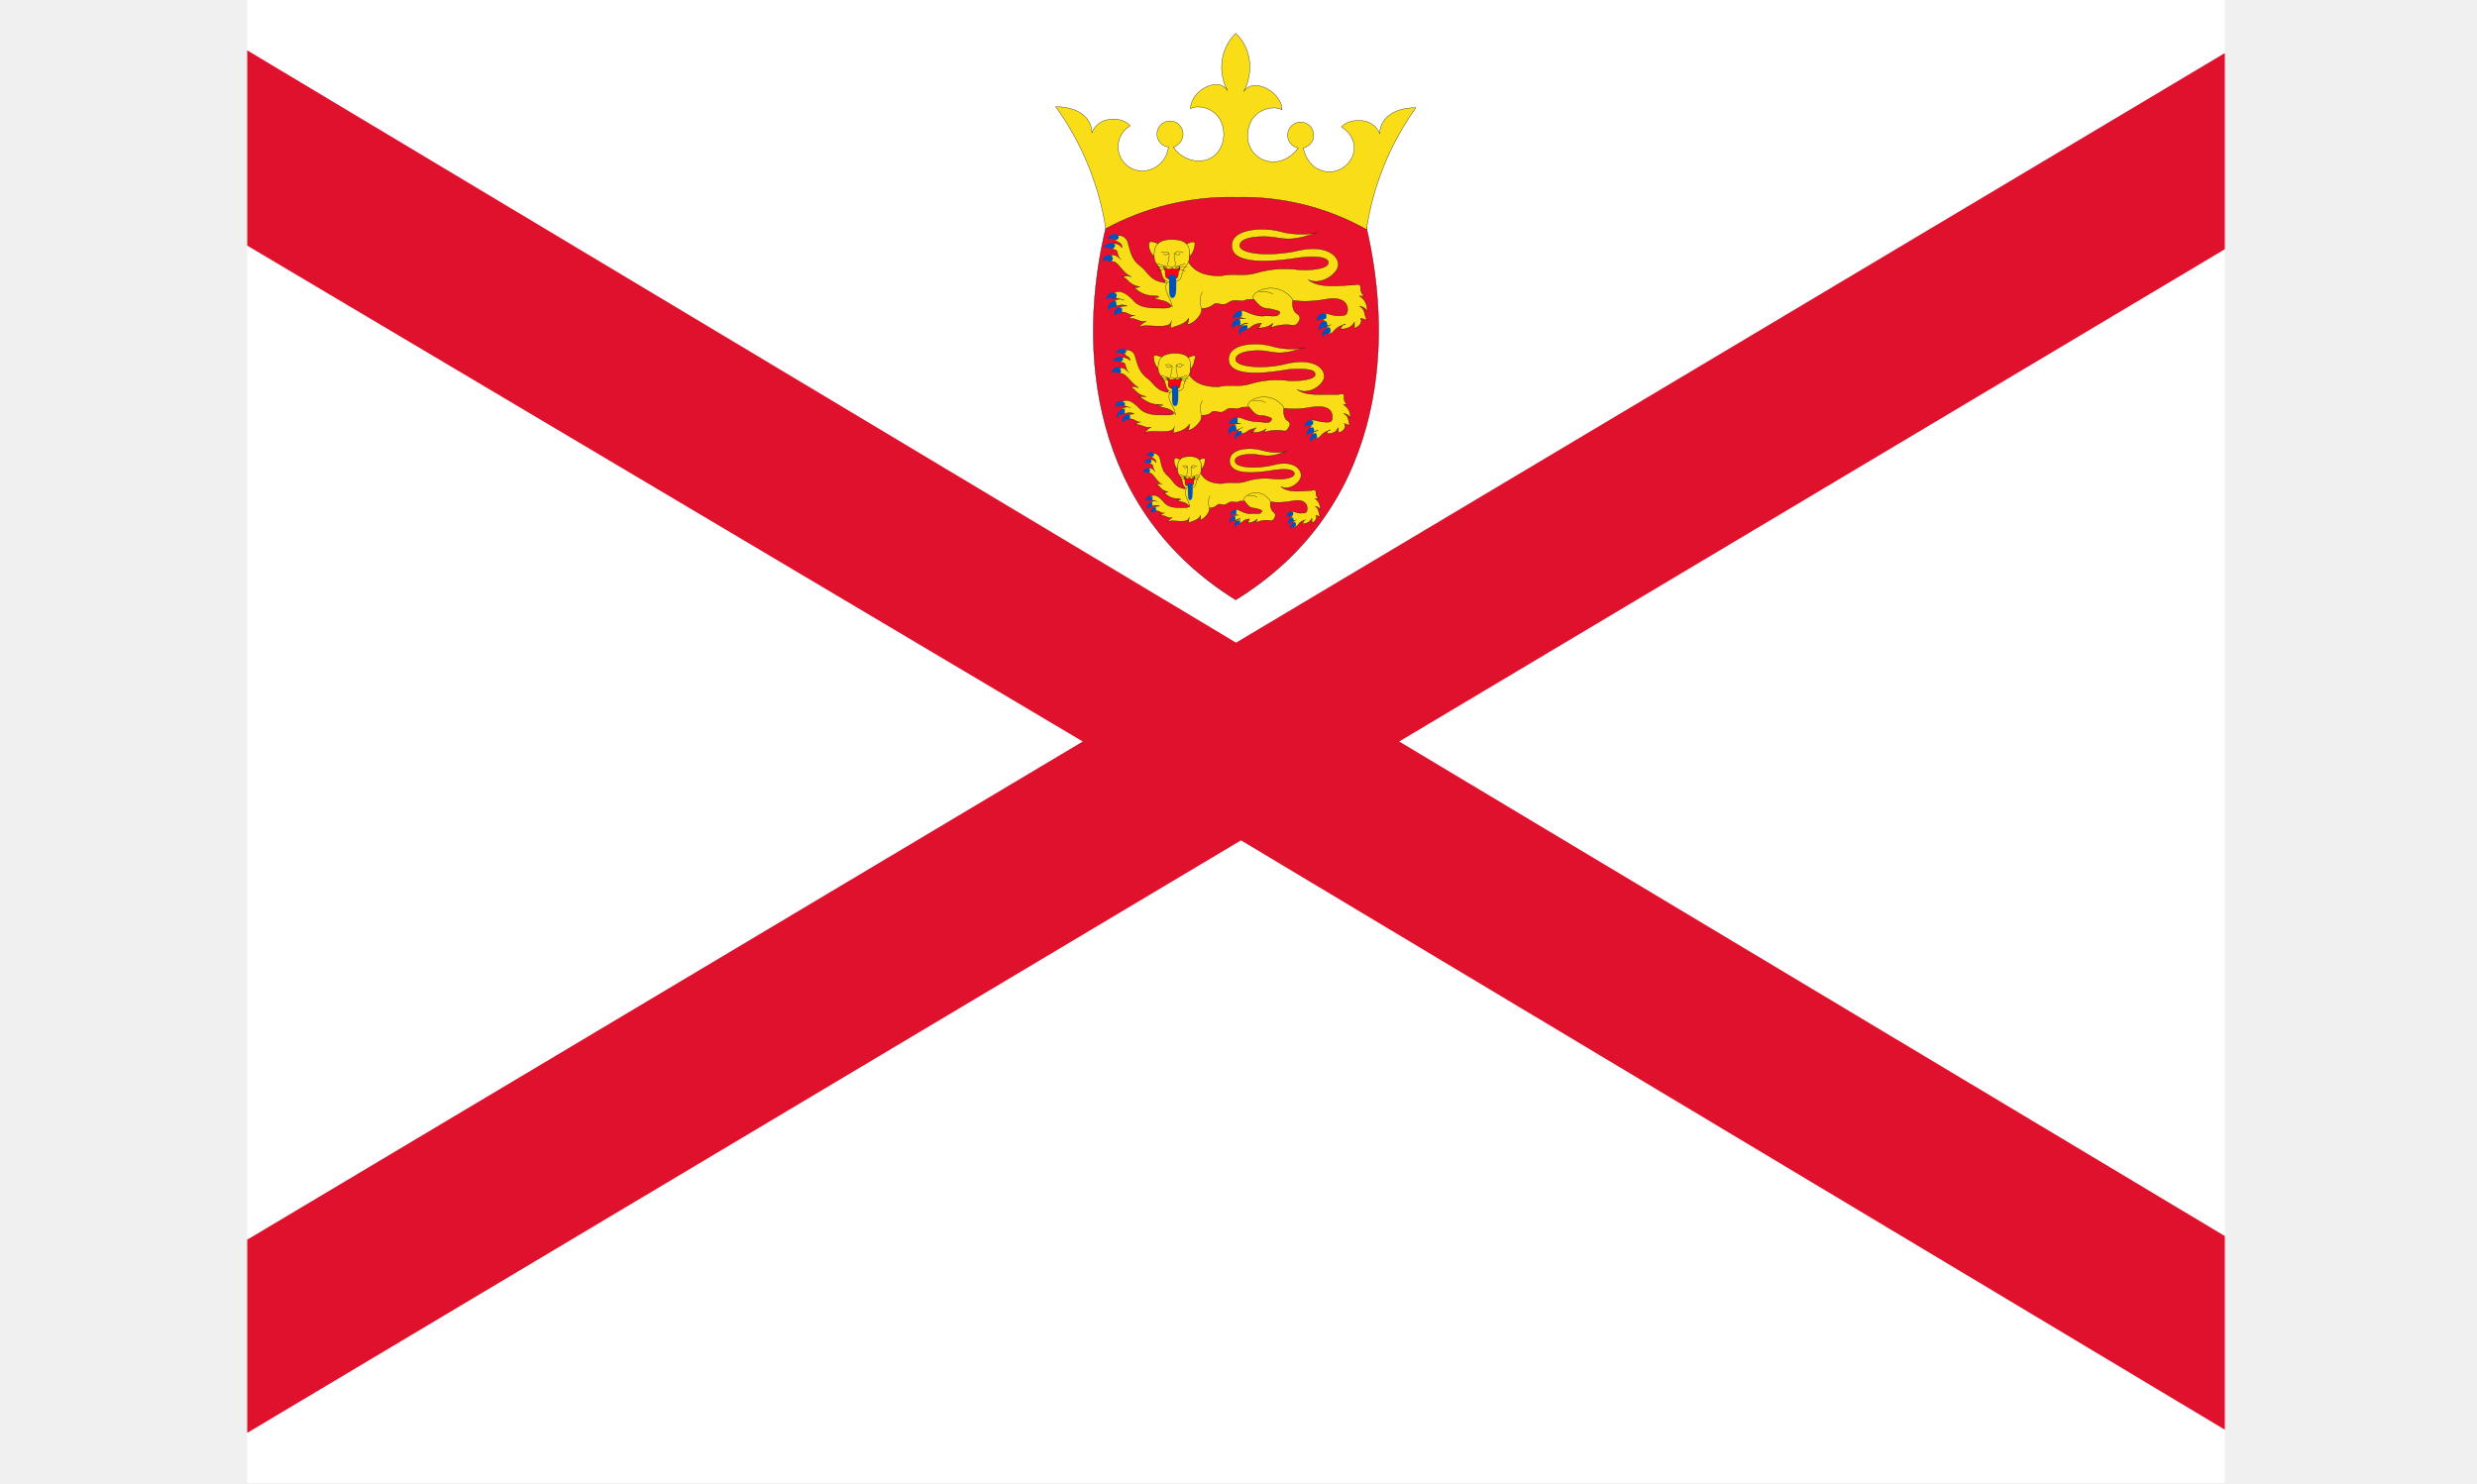
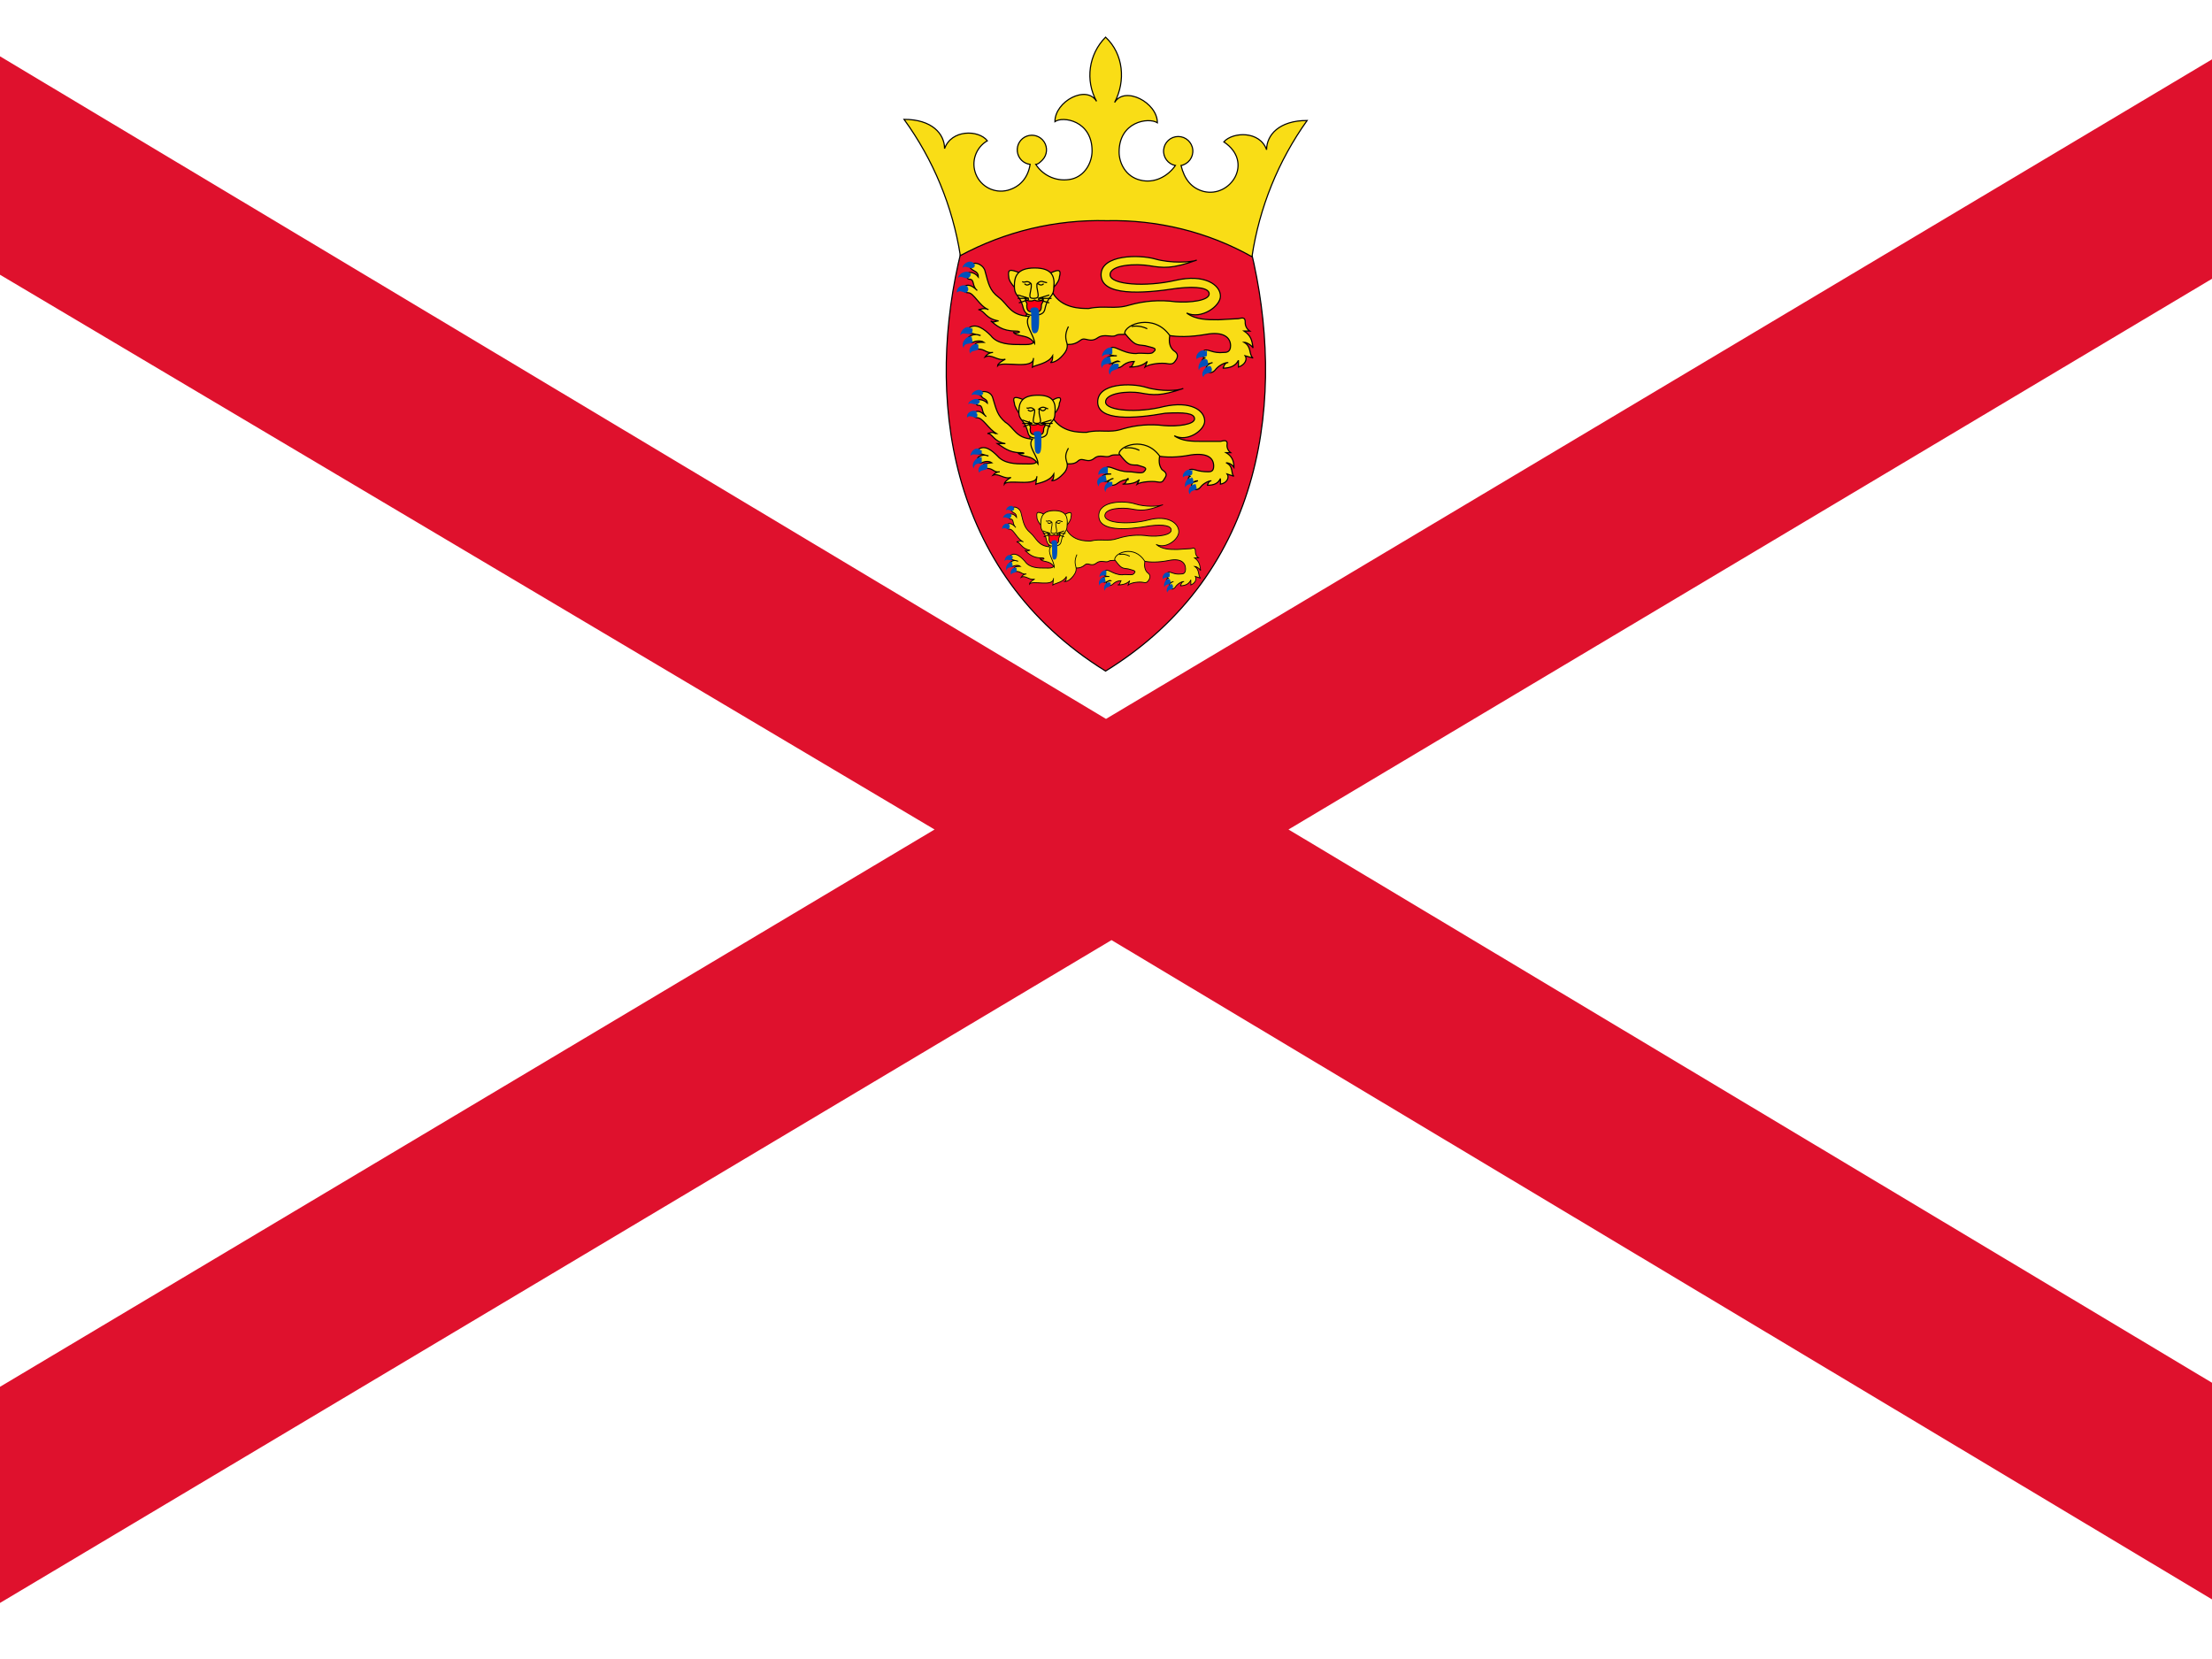
- <svg xmlns="http://www.w3.org/2000/svg" id="flag-icons-je" viewBox="0 0 801.6 480">
+ <svg xmlns="http://www.w3.org/2000/svg" id="flag-icons-je" viewBox="0 0 640 480">
  <defs>
-     <clipPath id="clip-path" transform="translate(80)">
-       <rect width="640" height="480" fill="none" />
+     <clipPath id="je-a">
+       <path fill-opacity=".7" d="M-5.3-6h40v30h-40z" />
    </clipPath>
  </defs>
-   <g clip-path="url(#clip-path)">
-     <path d="M0,0H640V480H0Z" transform="translate(80)" fill="#fff" />
-     <path d="M-80,0V32L270.4,240-78.4,448v32h51.2L321.6,272,668.8,480H720V448L372.8,240,721.6,32V0H668.8L320,208-27.2,0H-80Z" transform="translate(80)" fill="#df112d" fill-rule="evenodd" />
-     <path d="M361.9,72.32c10.1,41.7,4.57,93.17-42,121.84-46.26-28.67-52.12-80.14-41.7-121.84C289.26,62.55,338.77,56.36,361.9,72.32Z" transform="translate(80)" fill="#e8112d" stroke="#000" stroke-width="0.1" />
-     <path d="M320.21,63.85a82.16,82.16,0,0,1,42,10.43,91.22,91.22,0,0,1,16-39.42c-8.14,0-11.72,4.23-11.72,8.47-2-5.54-9.78-5.21-12.38-2.28,8.79,5.86,2,16.29-5.87,14.33-3.58-1-5.54-3.58-6.51-7.49a4.23,4.23,0,1,0-1.63,0c-2.28,3.26-6.19,5.21-10.1,4.23A8.2,8.2,0,0,1,323.79,44c0-8.8,8.47-10.1,11.08-8.47,0-5.86-9.45-10.75-12.38-5.86,3.25-6.19,2.6-14-2.61-18.9a15.63,15.63,0,0,0-2.61,18.57c-2.93-4.89-12,0-12,5.86,2.28-1.63,10.75-.32,10.75,8.47,0,3.26-2,7.17-5.86,8.15a9.79,9.79,0,0,1-10.43-4.24c.65,0,1.3-.65,2-1.3a4.23,4.23,0,1,0-6,.18,4.19,4.19,0,0,0,2.4,1.12,8.73,8.73,0,0,1-6.51,7.5,7.82,7.82,0,0,1-5.87-14.34c-2.6-3.26-10.42-3.26-12.38,2.28,0-4.23-3.58-8.47-11.72-8.47A91.23,91.23,0,0,1,277.85,74,84.74,84.74,0,0,1,320.21,63.85Z" transform="translate(80)" fill="#f9dd16" stroke="#000" stroke-width="0.1" />
-     <g id="b">
-       <path d="M355.39,104.9c-1.3,0-1.3,1.63-1.63,1.63,2.61,0,3.91-1,4.56-2.28v2c2-.65,2.61-2.28,2-3.25l2.28.65c-1.31-1-.33-3.26-2.61-4.56a3.94,3.94,0,0,1,2.61,1.62c-.33-2.28-.66-3.58-2.61-4.88h1.63a2.93,2.93,0,0,1-1.3-2.61c0-1.3-.66-1.3-2-1l-5.86.33c-3.26,0-6.52,0-9.12-2,4.23,2,9.77-2,9.77-4.89,0-3.26-4.56-6.52-13-4.56s-18.9,1.3-18.9-1.63,7.5-3.26,11.4-2.61,6.52,1,13.69-1.63c-1.63.66-7.5,1-12.06-.32s-15.63-1.3-15.63,4.56c0,6.19,11.72,5.54,22.15,3.91,5.86-.65,9.12,0,9.12,1.63,0,2-5.54,2.6-9.77,2.28a32.6,32.6,0,0,0-13.36,1c-4.23,1.3-7.17,0-11.73,1-2.28,0-7.82,0-10.42-4.56-1.63,1.3-6.52,3.59-7.49,6.19-1,2,0,4.24,1.3,6.52,1.95,2.6-1,2.28-3.26,2.28-2.61,0-6.51,0-8.47-2.61-1.95-2-4.23-3.58-6.19-2.28-1,1,0,2,.65,1.63l2.61.65a3.26,3.26,0,0,0-3.26.33c-1,.65,0,2,1,1.63a3.75,3.75,0,0,1,3.26,0c-1,0-2.28,0-2.61.65s0,1.3,1,1.3c1.95,0,2.28,1.3,4.23,1a2.93,2.93,0,0,0-2.28,1.3c2-1,3.59,1.3,5.87.65-.66.33-2.28,1.31-2.28,2,1.3-1.63,10.42,1.3,10.42-2.28l-.33,2.6c1-.65,4.57-1,5.87-3.25,0,.65,0,1.62-.65,2,1,0,2.6-.65,4.23-2.93a3.52,3.52,0,0,0,.65-2.28,5.68,5.68,0,0,0,3.91-1.31c1.31-1,2.61,1,4.89-.65,1.95-1.3,3.91,0,5.21-.65,1-.65,2.61,0,3.91-.65s3.26.33,5.21-1.3c3.26,1.3,7.5,3.25,16.94,1.63,5.22-1,7.17,1,7.17,3.25,0,2-1.3,2-2,2-3.26.32-4.24-1-5.54-.65a1.25,1.25,0,0,0,0,2.28c-1,.32-1,1.3-.33,1.63a3.89,3.89,0,0,0,2.61-.33c-1.3.33-2.28,1.3-1.63,2.28.33.65,1.3,1,2.28,0a5.54,5.54,0,0,1,3.91-2.28Zm-60.6-26.06c-2.6-1-3.25-1-2.93,1.3a5.28,5.28,0,0,0,1.63,2.93c0-1,.33-3.25,1.3-3.91Z" transform="translate(80)" fill="#f9dd16" stroke="#000" stroke-width="0.1" />
-       <path d="M303.59,79.16c2.61-1.3,3.58-1.3,2.93,1a5.22,5.22,0,0,1-1.63,2.93C304.89,82.1,304.89,79.82,303.59,79.16Z" transform="translate(80)" fill="#f9dd16" stroke="#000" stroke-width="0.1" />
-       <path d="M299.36,77.53c5.21,0,5.86,2.61,5.53,5.54,0,3.26-1.62,2-2.6,6.52-.33,1.3-1.63,1.63-3.26,1.63a2.57,2.57,0,0,1-2.93-2c-1-4.23-2.61-3.26-2.61-6.51,0-2.61.65-5.22,5.87-5.22Z" transform="translate(80)" fill="#f9dd16" stroke="#000" stroke-width="0.1" />
-       <path d="M286,89.59c-1.3-.65-2.28,0-2.93,0,1.95.32,1.95,2.6,5.86,3.26-1,0-1.3.65-2.28,0,1.63,1.3,3.26,2.93,7.17,2.93,2.28,0,.65,1-.65.32,1.3,1.63,4.23.33,6.19,3.26,0-2.28-3.26-5.54-1.63-7.82-5.54-.32-5.87-3.25-8.8-5.54-2.61-2-2.93-3.9-3.91-7.49a3,3,0,0,0-3.26-2.28c-1,0-1.62,1-.65,1.63.65.65,2,.65,2,2.28-1-1.3-2.61-1.63-3.26-1-.33.66,0,1.63.65,1.63,1.63,0,.65,2,2.28,3.26-1.63-1.63-2.93-2-3.91-1-.32.65,0,1.63,1.31,1.63,1.62,0,3.25,3.91,5.86,4.89Zm42.35,15c-.65,0-.33,1.63-1.63,1.63,2.61,0,4.24-.65,5.21-1.63l-.65,1.63c1.3-1,4.89-1.3,6.52-1s1.95-.33,2.6-1.31c.66-1.3,0-2-1-2.6-1-1-1.31-2.28-1-4.24-4.56-6.51-13-3.26-13-.65,2.93,3.58,3.26,3.26,5.86,3.58,2.28.65,3.91.65,2.28,2-.65.65-3.26,0-4.88.32-4.24,0-6.52-2.93-7.5-1.3-1,1.3,0,2,2,2-1.31,0-3.26,0-2.93,1.3.65,2.28,2.6-.33,3.58.32-.65,0-2,.33-2,1s1.63,1.63,3.26,0a5.29,5.29,0,0,1,3.26-1Z" transform="translate(80)" fill="#f9dd16" stroke="#000" stroke-width="0.1" />
-       <path d="M331.93,95.13a7.14,7.14,0,0,0-4.56-.65m-18.24,0a6,6,0,0,0-.33,5.21m-13-18.25c.65.66,1.31-.65,2.61.66-.33-.33-1,1-2,0m6.52-.33c-1,0-1.63-1-2.93.33.32-.33,1,1,1.95,0m-1.95,0v1c.32,2.28,1,3.26-1,3.26-1.63,0-1-1-.65-3.26v-1" transform="translate(80)" fill="none" stroke="#000" stroke-width="0.1" />
-       <path d="M299.36,90.24c1.3,0,1.95,0,1.95-1.95,0-.66,1-1,.33-2.29.65,1.31-2.28,1.31-2.28.66,0,.65-3.26.65-2.61-.66-.33,1.31.65,1.63.33,2.29,0,1.95.65,1.95,2.28,1.95Z" transform="translate(80)" fill="#ff0016" stroke="#000" stroke-width="0.1" />
-       <path d="M297.73,86.33l-3.26-1m3.26,1h-3.26m3.26.33-2.94,1m5.54-1.3,3.26-1m-3.26,1h3.91m-3.91.33,3.26,1" transform="translate(80)" stroke="#000" stroke-width="0.1" />
-       <path d="M281.76,76.23c-1-1.3-3.25,0-3.25,1.3.65-1,1.95.33,2.93,0A.74.74,0,0,0,281.76,76.23Zm-1,2.93c-1-1.3-3.59,0-3.59,1.31.65-1,2,.32,2.93,0C280.46,80.47,281.11,79.49,280.79,79.16Zm-.66,3.91a1.94,1.94,0,0,0-3.25,1.63c.65-1,1.95,0,2.6,0,.65-.32,1-1.3.33-1.63Zm1,12.06c-1.3-1.31-3.26.32-3.26,2,.66-1.3,2.28,0,3.26-.65,0,0,.65-1,0-1.63Zm0,2.28c-1.63-.33-3.26,2-2.28,3.25,0-1.62,2-1,2.61-1.62l-.33-1.63Zm2,2.28c-1.63-.65-3.26,1.3-2.28,2.6,0-1,1.95-.65,2.28-1.3v-1.3Zm38.11,3.58a2.23,2.23,0,0,0-2.28,3.26c0-1.63,2-1,2.61-1.63l-.33-1.63Zm2,2c-1.63-.33-2.93,2-2,3.25,0-1.63,2-1.3,2.28-2,.33-.33.33-1.3,0-1.3Zm-1.31-4.57c-1.3-.65-3.25,1.31-2.93,2.61.65-1.3,2.28-.32,2.93-1v-1.63Zm27,3.26c-1.3-.32-2.6,2-1.95,3.26,0-1.3,1.95-1,2.61-1.63C349.53,104.9,349.53,103.92,348.87,103.92Zm0-2.28c-1.3-1-3.25,1-2.6,2.28.65-1,2.28-.32,2.93-1v-1.63Zm1.31,4.24c-1.63,0-2.94,2.28-2,3.25,0-1.3,2-1,2.28-1.62a1.43,1.43,0,0,0-.32-1.63ZM299.36,88.94c1,0,1.3.32,1.3,2.28,0,3.26,0,5.21-1.3,5.21-1,0-1-1.63-1-4.24,0-1.3,0-2.28-.33-2C298.05,89.26,298.38,88.94,299.36,88.94Z" transform="translate(80)" fill="#0051ba" />
+   <g clip-path="url(#je-a)" transform="matrix(16 0 0 16 84.8 96)">
+     <path fill="#fff" d="M-5.3-6h40v30h-40z" />
+     <path fill="#df112d" fill-rule="evenodd" d="M-10.3-6v2L11.6 9l-21.8 13v2H-7l21.8-13 21.7 13h3.2v-2L18 9 39.8-4v-2h-3.3L14.7 7-7-6h-3.2z" />
+     <g stroke="#000" transform="translate(-9.7 -6) scale(.20361)">
+       <path fill="#e8112d" stroke-width=".1" d="M132.7 22.2c3.1 12.8 1.4 28.6-12.9 37.4-14.2-8.8-16-24.6-12.8-37.4 3.4-3 18.6-4.9 25.7 0z" />
+       <path fill="#f9dd16" stroke-width=".1" d="M119.9 19.6c4.5-.1 9 1 12.9 3.2a28 28 0 0 1 4.9-12.1c-2.5 0-3.6 1.3-3.6 2.6-.6-1.7-3-1.6-3.8-.7 2.7 1.8.6 5-1.8 4.4-1.1-.3-1.7-1.1-2-2.3a1.3 1.3 0 1 0-.5 0c-.7 1-1.9 1.6-3.1 1.3-1.3-.3-1.9-1.5-1.9-2.5 0-2.7 2.6-3.1 3.4-2.6 0-1.8-2.9-3.3-3.8-1.8 1-1.9.8-4.3-.8-5.8A4.8 4.8 0 0 0 119 9c-.9-1.5-3.7 0-3.7 1.8.7-.5 3.3-.1 3.3 2.6 0 1-.6 2.2-1.8 2.5a3 3 0 0 1-3.2-1.3c.2 0 .4-.2.6-.4a1.3 1.3 0 1 0-1.1.4c-.2 1.2-.9 2-2 2.3a2.4 2.4 0 0 1-1.8-4.4c-.8-1-3.2-1-3.8.7 0-1.3-1.1-2.6-3.6-2.6a28 28 0 0 1 5 12.1 26 26 0 0 1 13-3.1z" />
+       <g id="b">
+         <g fill="#f9dd16" stroke-width=".1">
+           <path d="M130.7 32.2c-.4 0-.4.5-.5.5.8 0 1.2-.3 1.4-.7v.6c.6-.2.8-.7.6-1l.7.2c-.4-.3-.1-1-.8-1.4.2 0 .6.2.8.5-.1-.7-.2-1.1-.8-1.5h.5a.9.9 0 0 1-.4-.8c0-.4-.2-.4-.6-.3l-1.8.1c-1 0-2 0-2.8-.6 1.3.6 3-.6 3-1.5 0-1-1.4-2-4-1.4-2.6.6-5.8.4-5.8-.5s2.3-1 3.5-.8c1.2.2 2 .3 4.2-.5-.5.2-2.3.3-3.7-.1s-4.8-.4-4.8 1.4c0 1.9 3.6 1.7 6.8 1.2 1.8-.2 2.8 0 2.8.5 0 .6-1.7.8-3 .7a10 10 0 0 0-4.1.3c-1.3.4-2.2 0-3.6.3-.7 0-2.4 0-3.2-1.4-.5.4-2 1.1-2.3 1.9-.3.6 0 1.3.4 2 .6.8-.3.7-1 .7-.8 0-2 0-2.6-.8-.6-.6-1.3-1.1-1.9-.7-.3.3 0 .6.2.5l.8.2a1 1 0 0 0-1 .1c-.3.2 0 .6.3.5.2-.1.7-.2 1 0-.3 0-.7 0-.8.2s0 .4.3.4c.6 0 .7.4 1.3.3a.9.9 0 0 0-.7.4c.6-.3 1.1.4 1.8.2-.2.1-.7.4-.7.6.4-.5 3.2.4 3.2-.7l-.1.8c.3-.2 1.4-.3 1.8-1 0 .2 0 .5-.2.6.3 0 .8-.2 1.3-.9.2-.3.2-.5.2-.7.5 0 .8-.1 1.2-.4.4-.3.8.3 1.5-.2.6-.4 1.2 0 1.6-.2.3-.2.8 0 1.2-.2s1 .1 1.6-.4c1 .4 2.3 1 5.2.5 1.6-.3 2.2.3 2.2 1 0 .6-.4.6-.6.6-1 .1-1.3-.3-1.7-.2-.2.1-.4.5 0 .7-.3.1-.3.4-.1.5s.5 0 .8-.1c-.4.1-.7.4-.5.7.1.2.4.3.7 0 .3-.4.8-.7 1.2-.7zm-18.6-8c-.8-.3-1-.3-.9.4 0 .3.3.7.5.9 0-.3.1-1 .4-1.2z" />
+           <path d="M114.8 24.3c.8-.4 1.1-.4.9.3 0 .3-.3.7-.5.9 0-.3 0-1-.4-1.2z" />
+           <path d="M113.5 23.8c1.6 0 1.8.8 1.7 1.7 0 1-.5.6-.8 2-.1.4-.5.5-1 .5-.3 0-.7 0-.9-.6-.3-1.3-.8-1-.8-2 0-.8.2-1.6 1.8-1.6z" />
+           <path d="M109.4 27.5c-.4-.2-.7 0-.9 0 .6.1.6.8 1.8 1-.3 0-.4.2-.7 0 .5.4 1 .9 2.2.9.7 0 .2.3-.2.1.4.5 1.3.1 1.9 1 0-.7-1-1.7-.5-2.4-1.7-.1-1.8-1-2.7-1.7-.8-.6-.9-1.2-1.2-2.3-.1-.5-.7-.8-1-.7-.3 0-.5.3-.2.5.2.2.6.2.6.7-.3-.4-.8-.5-1-.3-.1.2 0 .5.2.5.5 0 .2.6.7 1-.5-.5-.9-.6-1.2-.3-.1.2 0 .5.4.5.5 0 1 1.2 1.8 1.5zm13 4.6c-.2 0-.1.5-.5.5.8 0 1.3-.2 1.6-.5l-.2.5c.4-.3 1.5-.4 2-.3s.6-.1.8-.4c.2-.4 0-.6-.3-.8-.3-.3-.4-.7-.3-1.3-1.4-2-4-1-4-.2.9 1.1 1 1 1.8 1.1.7.2 1.2.2.7.6-.2.2-1 0-1.5.1-1.3 0-2-.9-2.3-.4-.3.4 0 .6.6.6-.4 0-1 0-.9.4.2.7.8-.1 1.1.1-.2 0-.6.1-.6.3 0 .2.5.5 1 0a1.6 1.6 0 0 1 1-.3z" />
+         </g>
+         <path fill="none" stroke-width=".1" d="M123.5 29.2c-.4-.2-.9-.3-1.4-.2m-5.6 0c-.4.8-.2 1.2-.1 1.6m-4-5.6c.2.2.4-.2.8.2-.1-.1-.3.3-.6 0m2-.1c-.3 0-.5-.3-.9.1.1-.1.3.3.6 0m-.6 0v.3c.1.7.3 1-.3 1-.5 0-.3-.3-.2-1v-.3" />
+         <path fill="#ff0016" stroke-width=".1" d="M113.5 27.7c.4 0 .6 0 .6-.6 0-.2.3-.3.1-.7.2.4-.7.4-.7.2 0 .2-1 .2-.8-.2-.1.4.2.5.1.7 0 .6.2.6.7.6z" />
+         <path stroke-width=".1" d="m113 26.5-1-.3m1 .3h-1m1 .1-.9.3m1.7-.4 1-.3m-1 .3h1.2m-1.2.1 1 .3" />
+         <path fill="#0051ba" stroke-width="0" d="M108.1 23.4c-.3-.4-1 0-1 .4.2-.3.6.1.9 0 .1 0 .3-.2.1-.4zm-.3.9c-.3-.4-1.1 0-1.1.4.2-.3.6.1.9 0 .1 0 .3-.3.2-.4zm-.2 1.2c-.4-.4-1.1 0-1 .5.2-.3.6 0 .8 0 .2-.1.3-.4.1-.5zm.3 3.7c-.4-.4-1 .1-1 .6.2-.4.7 0 1-.2 0 0 .2-.3 0-.5zm0 .7c-.5-.1-1 .6-.7 1 0-.5.6-.3.8-.5l-.1-.5zm.6.7c-.5-.2-1 .4-.7.8 0-.3.6-.2.7-.4v-.5zm11.7 1.1c-.5-.1-1 .5-.7 1 0-.5.6-.3.8-.5l-.1-.5zm.6.6c-.5-.1-.9.6-.6 1 0-.5.6-.4.7-.6.1-.1.1-.4 0-.4zm-.4-1.4c-.4-.2-1 .4-.9.8.2-.4.7-.1.9-.3V31zm8.3 1c-.4-.1-.8.6-.6 1 0-.4.6-.3.8-.5 0-.2 0-.5-.2-.5zm0-.7c-.4-.3-1 .3-.8.7.2-.3.7-.1.9-.3v-.5zm.4 1.3c-.5 0-.9.7-.6 1 0-.4.6-.3.7-.5.1-.2 0-.4-.1-.5zm-15.6-5.2c.3 0 .4.1.4.7 0 1 0 1.6-.4 1.6-.3 0-.3-.5-.3-1.3 0-.4 0-.7-.1-.6 0-.3.1-.4.4-.4z" />
+       </g>
+       <g fill="#f9dd16" stroke-width=".1">
+         <path d="M129.2 42.7c-.3 0-.3.4-.4.4.7 0 1-.2 1.2-.6v.5c.6-.1.8-.6.6-.9l.6.2c-.3-.2 0-.9-.7-1.2.2 0 .5.1.7.4 0-.6-.2-1-.7-1.3h.4a.8.8 0 0 1-.3-.8c0-.3-.2-.3-.6-.2h-1.6c-.9 0-1.8 0-2.5-.5 1.2.6 2.7-.5 2.7-1.3 0-1-1.3-1.8-3.6-1.3-2.3.6-5.2.4-5.2-.4s2-1 3.1-.8c1.1.2 1.8.3 3.8-.4-.4.2-2 .3-3.3-.1s-4.3-.4-4.3 1.3c0 1.7 3.2 1.5 6 1 1.7-.1 2.6 0 2.6.5s-1.5.7-2.7.6a9 9 0 0 0-3.7.3c-1.2.4-2 0-3.2.3-.7 0-2.2 0-3-1.3-.4.4-1.7 1-2 1.7-.2.6 0 1.2.4 1.8.5.7-.3.6-1 .6-.6 0-1.7 0-2.3-.7-.5-.5-1.1-1-1.7-.6-.2.3 0 .5.2.4l.7.2a.9.9 0 0 0-.9.1c-.2.2 0 .6.3.5.2-.1.6-.2.9 0l-.7.1c-.1.1 0 .4.3.4.5 0 .6.4 1.1.3a.8.8 0 0 0-.6.3c.5-.2 1 .4 1.6.2-.2.1-.6.4-.6.6.3-.5 2.9.3 2.9-.7l-.1.7c.2-.1 1.2-.2 1.6-.9 0 .2 0 .5-.2.6.3 0 .7-.2 1.2-.8.2-.3.2-.5.2-.7.4 0 .7 0 1-.3.4-.3.8.3 1.4-.2.5-.4 1 0 1.4-.2.3-.2.8 0 1.1-.2s1 .1 1.5-.3c.9.3 2 .9 4.6.4 1.5-.2 2 .3 2 1 0 .5-.3.5-.5.5-1 0-1.2-.3-1.6-.2-.1 0-.3.4 0 .6-.2.1-.2.4 0 .5s.4 0 .7-.1c-.4 0-.7.3-.5.6.1.2.4.3.7 0 .2-.3.7-.6 1-.6zm-16.7-7.2c-.7-.3-1-.3-.8.3 0 .3.3.7.4.9 0-.3.1-1 .4-1.1z" />
+         <path d="M115 35.6c.6-.4 1-.4.7.2 0 .3-.2.7-.4.9 0-.3 0-1-.4-1.1z" />
+         <path d="M113.8 35.1c1.4 0 1.6.7 1.5 1.6 0 .9-.5.5-.7 1.8-.1.3-.5.4-1 .4-.2 0-.6 0-.7-.5-.3-1.2-.8-1-.8-1.8s.2-1.5 1.7-1.5z" />
+         <path d="M110 38.5c-.3-.2-.6 0-.7 0 .5 0 .5.7 1.6.9h-.7c.5.3 1 .8 2 .8.7 0 .2.2-.2 0 .4.5 1.2.1 1.8 1 0-.7-1-1.6-.5-2.2-1.5-.1-1.6-1-2.4-1.5-.7-.6-.8-1.1-1.1-2.1-.1-.5-.6-.7-1-.6-.2 0-.4.2 0 .4 0 .2.5.2.5.6-.3-.3-.8-.4-1-.2 0 .2 0 .4.2.4.5 0 .2.6.7 1-.5-.5-.8-.6-1.1-.3-.1.1 0 .4.3.4.5 0 1 1 1.7 1.4zm11.8 4c-.2 0-.1.5-.5.5.7 0 1.2-.1 1.5-.4l-.2.4c.3-.2 1.3-.3 1.8-.2s.5-.1.7-.4c.2-.3 0-.5-.3-.7-.2-.3-.3-.6-.2-1.2-1.3-1.8-3.6-.9-3.6-.2.8 1 .9 1 1.6 1 .6.2 1 .2.6.6-.2.2-.9 0-1.3 0-1.2 0-1.8-.7-2.1-.3-.3.4 0 .5.5.5-.3 0-.9 0-.8.4.2.6.7 0 1 0-.2 0-.5.2-.5.4 0 .1.4.4.9 0a1.4 1.4 0 0 1 .9-.3z" />
+       </g>
+       <path fill="none" stroke-width=".1" d="M122.8 40a2 2 0 0 0-1.3-.2m-5 0c-.4.7-.2 1-.1 1.4m-3.6-5c.1.2.3-.2.7.2-.1-.1-.3.3-.6 0m1.8-.1c-.2 0-.4-.3-.8 0 .1 0 .3.4.6 0m-.6 0v.4c.1.6.3.9-.2.9s-.3-.3-.2-1v-.2" />
+       <path fill="#ff0016" stroke-width=".1" d="M113.8 38.6c.3 0 .5 0 .5-.5 0-.2.3-.3 0-.6.3.3-.5.3-.5.1 0 .2-1 .2-.8-.1 0 .3.2.4.1.6 0 .5.2.5.7.5z" />
+       <path stroke-width=".1" d="m113.3 37.6-.9-.3m.9.3h-.9m.9 0-.8.3m1.5-.3 1-.3m-1 .3h1.1m-1 0 .8.3" />
+       <path fill="#0051ba" stroke-width="0" d="M108.9 34.8c-.3-.4-1 0-1 .3.3-.2.6.1.9 0 0 0 .3-.2 0-.3zm-.3.8c-.2-.4-1 0-1 .3.2-.2.6.1.8 0 .1 0 .3-.2.2-.3zm-.2 1c-.3-.3-1 0-.9.5.2-.3.6 0 .8 0 .1 0 .2-.4 0-.4zm.3 3.4c-.3-.4-.9 0-.9.5.2-.3.6 0 1-.2V40zm0 .6c-.4 0-.9.6-.6 1 0-.5.5-.4.7-.5v-.5zm.6.6c-.5-.1-1 .4-.7.8 0-.3.6-.2.7-.4v-.4zm10.5 1c-.5 0-1 .5-.6 1 0-.5.5-.3.7-.5l-.1-.5zm.5.6c-.4-.1-.8.5-.5.9 0-.5.5-.4.6-.6v-.3zm-.3-1.3c-.4-.2-1 .4-.8.7.1-.3.6 0 .8-.2v-.4zm7.4 1c-.3-.2-.7.5-.5.8 0-.3.5-.3.7-.4 0-.2 0-.5-.2-.5zm0-.7c-.3-.3-.9.3-.7.6.2-.3.6 0 .8-.3v-.4zm.4 1.2c-.5 0-.8.6-.5.9 0-.4.5-.3.6-.5l-.1-.4zm-14-4.7c.2 0 .3 0 .3.6 0 .9 0 1.4-.3 1.4s-.3-.4-.3-1.1c0-.4 0-.7-.1-.6 0-.2 0-.3.4-.3z" />
+       <g fill="#f9dd16" stroke-width=".1">
+         <path d="M130.7 32.2c-.4 0-.4.5-.5.5.8 0 1.2-.3 1.4-.7v.6c.6-.2.8-.7.6-1l.7.2c-.4-.3-.1-1-.8-1.4.2 0 .6.2.8.5-.1-.7-.2-1.1-.8-1.5h.5a.9.9 0 0 1-.4-.8c0-.4-.2-.4-.6-.3l-1.8.1c-1 0-2 0-2.8-.6 1.3.6 3-.6 3-1.5 0-1-1.4-2-4-1.4-2.6.6-5.8.4-5.8-.5s2.3-1 3.5-.8c1.2.2 2 .3 4.2-.5-.5.2-2.3.3-3.7-.1s-4.8-.4-4.8 1.4c0 1.9 3.6 1.7 6.8 1.2 1.8-.2 2.8 0 2.8.5 0 .6-1.7.8-3 .7a10 10 0 0 0-4.1.3c-1.3.4-2.2 0-3.6.3-.7 0-2.4 0-3.2-1.4-.5.4-2 1.1-2.3 1.9-.3.6 0 1.3.4 2 .6.8-.3.7-1 .7-.8 0-2 0-2.6-.8-.6-.6-1.3-1.1-1.9-.7-.3.3 0 .6.2.5l.8.2a1 1 0 0 0-1 .1c-.3.2 0 .6.3.5.2-.1.7-.2 1 0-.3 0-.7 0-.8.2s0 .4.3.4c.6 0 .7.4 1.3.3a.9.9 0 0 0-.7.4c.6-.3 1.1.4 1.8.2-.2.1-.7.4-.7.6.4-.5 3.2.4 3.2-.7l-.1.8c.3-.2 1.4-.3 1.8-1 0 .2 0 .5-.2.6.3 0 .8-.2 1.3-.9.2-.3.2-.5.2-.7.5 0 .8-.1 1.2-.4.4-.3.8.3 1.5-.2.6-.4 1.2 0 1.6-.2.3-.2.8 0 1.2-.2s1 .1 1.6-.4c1 .4 2.3 1 5.2.5 1.6-.3 2.2.3 2.2 1 0 .6-.4.6-.6.6-1 .1-1.3-.3-1.7-.2-.2.1-.4.5 0 .7-.3.1-.3.4-.1.5s.5 0 .8-.1c-.4.1-.7.4-.5.7.1.2.4.3.7 0 .3-.4.8-.7 1.2-.7zm-18.6-8c-.8-.3-1-.3-.9.4 0 .3.3.7.5.9 0-.3.1-1 .4-1.2z" transform="matrix(.67 0 0 .75 39.2 27.5)" />
+         <path d="M114.8 24.3c.8-.4 1.1-.4.9.3 0 .3-.3.7-.5.9 0-.3 0-1-.4-1.2z" transform="matrix(.67 0 0 .75 39.2 27.5)" />
+         <path d="M113.5 23.8c1.6 0 1.8.8 1.7 1.7 0 1-.5.6-.8 2-.1.4-.5.5-1 .5-.3 0-.7 0-.9-.6-.3-1.3-.8-1-.8-2 0-.8.2-1.6 1.8-1.6z" transform="matrix(.67 0 0 .75 39.2 27.5)" />
+         <path d="M109.4 27.5c-.4-.2-.7 0-.9 0 .6.1.6.8 1.8 1-.3 0-.4.2-.7 0 .5.4 1 .9 2.2.9.7 0 .2.3-.2.1.4.5 1.3.1 1.9 1 0-.7-1-1.7-.5-2.4-1.7-.1-1.8-1-2.7-1.7-.8-.6-.9-1.2-1.2-2.3-.1-.5-.7-.8-1-.7-.3 0-.5.3-.2.5.2.2.6.2.6.7-.3-.4-.8-.5-1-.3-.1.2 0 .5.2.5.5 0 .2.6.7 1-.5-.5-.9-.6-1.2-.3-.1.2 0 .5.4.5.5 0 1 1.2 1.8 1.5zm13 4.6c-.2 0-.1.5-.5.5.8 0 1.3-.2 1.6-.5l-.2.5c.4-.3 1.5-.4 2-.3s.6-.1.8-.4c.2-.4 0-.6-.3-.8-.3-.3-.4-.7-.3-1.3-1.4-2-4-1-4-.2.9 1.1 1 1 1.8 1.1.7.2 1.2.2.7.6-.2.2-1 0-1.5.1-1.3 0-2-.9-2.3-.4-.3.4 0 .6.6.6-.4 0-1 0-.9.4.2.7.8-.1 1.1.1-.2 0-.6.1-.6.3 0 .2.5.5 1 0a1.6 1.6 0 0 1 1-.3z" transform="matrix(.67 0 0 .75 39.2 27.5)" />
+       </g>
+       <path fill="none" stroke-width=".1" d="M123.5 29.2c-.4-.2-.9-.3-1.4-.2m-5.6 0c-.4.8-.2 1.2-.1 1.6m-4-5.6c.2.2.4-.2.8.2-.1-.1-.3.3-.6 0m2-.1c-.3 0-.5-.3-.9.1.1-.1.3.3.6 0m-.6 0v.3c.1.7.3 1-.3 1-.5 0-.3-.3-.2-1v-.3" transform="matrix(.67 0 0 .75 39.2 27.5)" />
+       <path fill="#ff0016" stroke-width=".1" d="M113.5 27.7c.4 0 .6 0 .6-.6 0-.2.3-.3.1-.7.2.4-.7.4-.7.2 0 .2-1 .2-.8-.2-.1.4.2.5.1.7 0 .6.2.6.7.6z" transform="matrix(.67 0 0 .75 39.2 27.5)" />
+       <path stroke-width=".1" d="m113 26.5-1-.3m1 .3h-1m1 .1-.9.3m1.7-.4 1-.3m-1 .3h1.2m-1.2.1 1 .3" transform="matrix(.67 0 0 .75 39.2 27.5)" />
+       <path fill="#0051ba" stroke-width="0" d="M108.1 23.4c-.3-.4-1 0-1 .4.2-.3.6.1.9 0 .1 0 .3-.2.1-.4zm-.3.9c-.3-.4-1.1 0-1.1.4.2-.3.6.1.9 0 .1 0 .3-.3.2-.4zm-.2 1.2c-.4-.4-1.1 0-1 .5.2-.3.6 0 .8 0 .2-.1.3-.4.1-.5zm.3 3.7c-.4-.4-1 .1-1 .6.2-.4.7 0 1-.2 0 0 .2-.3 0-.5zm0 .7c-.5-.1-1 .6-.7 1 0-.5.6-.3.8-.5l-.1-.5zm.6.7c-.5-.2-1 .4-.7.8 0-.3.6-.2.7-.4v-.5zm11.7 1.1c-.5-.1-1 .5-.7 1 0-.5.6-.3.8-.5l-.1-.5zm.6.6c-.5-.1-.9.6-.6 1 0-.5.6-.4.7-.6.1-.1.1-.4 0-.4zm-.4-1.4c-.4-.2-1 .4-.9.8.2-.4.7-.1.9-.3V31zm8.3 1c-.4-.1-.8.6-.6 1 0-.4.6-.3.8-.5 0-.2 0-.5-.2-.5zm0-.7c-.4-.3-1 .3-.8.7.2-.3.7-.1.9-.3v-.5zm.4 1.3c-.5 0-.9.7-.6 1 0-.4.6-.3.7-.5.1-.2 0-.4-.1-.5zm-15.6-5.2c.3 0 .4.1.4.7 0 1 0 1.6-.4 1.6-.3 0-.3-.5-.3-1.3 0-.4 0-.7-.1-.6 0-.3.1-.4.4-.4z" transform="matrix(.67 0 0 .75 39.2 27.5)" />
    </g>
-     <path d="M350.5,139.11c-1,0-1,1.3-1.3,1.3,2.28,0,3.26-.65,3.91-2v1.63c1.95-.32,2.61-2,1.95-2.93l2,.65c-1-.65,0-2.93-2.28-3.91A2.83,2.83,0,0,1,357,135.2a4.42,4.42,0,0,0-2.28-4.24H356a2.61,2.61,0,0,1-1-2.6c0-1-.65-1-1.95-.66H347.9c-2.94,0-5.87,0-8.15-1.62,3.91,2,8.8-1.63,8.8-4.24,0-3.26-4.24-5.86-11.73-4.23-7.49,2-16.94,1.3-16.94-1.31s6.52-3.26,10.1-2.6,5.86,1,12.38-1.31c-1.3.65-6.52,1-10.75-.32s-14-1.31-14,4.23,10.42,4.89,19.55,3.26c5.53-.33,8.47,0,8.47,1.63s-4.89,2.28-8.8,2a29.39,29.39,0,0,0-12.05,1c-3.91,1.3-6.52,0-10.43,1-2.28,0-7.17,0-9.77-4.24-1.3,1.31-5.54,3.26-6.52,5.54-.65,2,0,3.91,1.31,5.87,1.62,2.28-1,1.95-3.26,1.95-2,0-5.54,0-7.49-2.28-1.63-1.63-3.59-3.26-5.54-2-.65,1,0,1.63.65,1.31l2.28.65a2.91,2.91,0,0,0-2.93.33,1,1,0,0,0,1,1.62,3.13,3.13,0,0,1,2.94,0l-2.28.33c-.33.33,0,1.3,1,1.3,1.63,0,2,1.31,3.59,1a2.59,2.59,0,0,0-2,1c1.63-.65,3.26,1.3,5.21.65-.65.32-1.95,1.3-1.95,2,1-1.63,9.45,1,9.45-2.28l-.33,2.28c.65-.32,3.91-.65,5.21-2.93,0,.65,0,1.63-.65,2,1,0,2.28-.66,3.91-2.61a3.52,3.52,0,0,0,.65-2.28c1.31,0,2.28,0,3.26-1,1.3-1,2.61,1,4.56-.65,1.63-1.3,3.26,0,4.56-.65,1-.65,2.61,0,3.59-.65s3.25.32,4.88-1c2.93,1,6.52,2.93,15,1.3,4.89-.65,6.51,1,6.51,3.26,0,1.63-1,1.63-1.62,1.63-3.26,0-3.91-1-5.22-.65a1.19,1.19,0,0,0,0,2,.92.92,0,0,0,0,1.63c.65.33,1.31,0,2.28-.32-1.3,0-2.28,1-1.63,1.95.33.65,1.31,1,2.28,0a5,5,0,0,1,3.26-1.95Zm-54.4-23.46c-2.28-1-3.26-1-2.61,1,0,1,1,2.28,1.3,2.93,0-1,.33-3.26,1.31-3.58Z" transform="translate(80)" fill="#f9dd16" stroke="#000" stroke-width="0.1" />
-     <path d="M304.24,116c2-1.31,3.26-1.31,2.28.65a4.84,4.84,0,0,1-1.3,2.93c0-1,0-3.26-1.3-3.58Z" transform="translate(80)" fill="#f9dd16" stroke="#000" stroke-width="0.1" />
-     <path d="M300.33,114.35c4.56,0,5.22,2.28,4.89,5.21,0,2.93-1.63,1.63-2.28,5.86-.33,1-1.63,1.31-3.26,1.31a2,2,0,0,1-2.28-1.63c-1-3.91-2.61-3.26-2.61-5.87S295.45,114.35,300.33,114.35Z" transform="translate(80)" fill="#f9dd16" stroke="#000" stroke-width="0.1" />
-     <path d="M288,125.42c-1-.65-1.95,0-2.28,0,1.63,0,1.63,2.28,5.22,2.94h-2.28c1.62,1,3.25,2.6,6.51,2.6,2.28,0,.65.65-.65,0,1.3,1.63,3.91.33,5.86,3.26,0-2.28-3.25-5.21-1.63-7.17-4.88-.32-5.21-3.26-7.81-4.88-2.28-2-2.61-3.59-3.59-6.85a2.61,2.61,0,0,0-3.26-1.95c-.65,0-1.3.65,0,1.3,0,.65,1.63.65,1.63,2-1-1-2.6-1.31-3.25-.65,0,.65,0,1.3.65,1.3,1.63,0,.65,2,2.28,3.26-1.63-1.63-2.61-2-3.59-1-.32.33,0,1.3,1,1.3,1.63,0,3.26,3.26,5.54,4.56Zm38.45,13c-.66,0-.33,1.63-1.63,1.63,2.28,0,3.91-.32,4.88-1.3l-.65,1.3c1-.65,4.24-1,5.87-.65s1.62-.32,2.28-1.3,0-1.63-1-2.28a4.77,4.77,0,0,1-.65-3.91c-4.24-5.86-11.73-2.93-11.73-.65,2.61,3.26,2.93,3.26,5.21,3.26,2,.65,3.26.65,2,1.95-.66.65-2.94,0-4.24,0-3.91,0-5.86-2.28-6.84-1s0,1.63,1.63,1.63c-1,0-2.93,0-2.61,1.3.65,2,2.28,0,3.26,0-.65,0-1.63.66-1.63,1.31,0,.32,1.3,1.3,2.93,0a4.59,4.59,0,0,1,2.94-1Z" transform="translate(80)" fill="#f9dd16" stroke="#000" stroke-width="0.1" />
-     <path d="M329.65,130.31a6.47,6.47,0,0,0-4.23-.65m-16.29,0c-1.3,2.28-.65,3.26-.33,4.56m-11.72-16.29c.32.65,1-.65,2.28.65-.33-.32-1,1-2,0m5.87-.32c-.66,0-1.31-1-2.61,0,.32,0,1,1.3,1.95,0m-1.95,0v1.3c.32,2,1,2.93-.65,2.93s-1-1-.65-3.26v-.65" transform="translate(80)" fill="none" stroke="#000" stroke-width="0.1" />
-     <path d="M300.33,125.75c1,0,1.63,0,1.63-1.63,0-.65,1-1,0-2,1,1-1.63,1-1.63.32,0,.65-3.25.65-2.6-.32,0,1,.65,1.3.32,2,0,1.63.65,1.63,2.28,1.63Z" transform="translate(80)" fill="#ff0016" stroke="#000" stroke-width="0.1" />
-     <path d="M298.7,122.49l-2.93-1m2.93,1h-2.93m2.93,0-2.6,1m4.88-1,3.26-1m-3.26,1h3.59m-3.26,0,2.61,1" transform="translate(80)" stroke="#000" stroke-width="0.1" />
-     <path d="M284.37,113.37c-1-1.3-3.26,0-3.26,1,1-.65,2,.32,2.93,0,0,0,1-.65,0-1Zm-1,2.61c-.65-1.31-3.26,0-3.26,1,.66-.65,2,.33,2.61,0C283.07,117,283.72,116.3,283.39,116Zm-.65,3.25c-1-1-3.26,0-2.93,1.63.65-1,1.95,0,2.61,0,.32,0,.65-1.3,0-1.3Zm1,11.08c-1-1.3-2.93,0-2.93,1.63.65-1,1.95,0,3.25-.65v-1Zm0,2c-1.3,0-2.93,1.95-2,3.25,0-1.63,1.63-1.3,2.28-1.63v-1.62Zm1.95,1.95c-1.63-.33-3.25,1.3-2.28,2.61,0-1,2-.66,2.28-1.31v-1.3Zm34.21,3.26c-1.63,0-3.26,1.63-1.95,3.26,0-1.63,1.62-1,2.28-1.63Zm1.63,2c-1.3-.32-2.61,1.63-1.63,2.93,0-1.62,1.63-1.3,1.95-2v-1Zm-1-4.23c-1.3-.65-3.26,1.3-2.61,2.28.33-1,2,0,2.61-.65V135.2Zm24.11,3.25c-1-.65-2.28,1.63-1.63,2.61,0-1,1.63-1,2.28-1.3,0-.65,0-1.63-.65-1.63Zm0-2.28c-1-1-2.93,1-2.28,2,.65-1,1.95,0,2.6-1v-1.3Zm1.3,3.91c-1.63,0-2.6,2-1.63,2.94,0-1.31,1.63-1,2-1.63Zm-45.61-15.31c.65,0,1,0,1,2,0,2.93,0,4.56-1,4.56s-1-1.31-1-3.59c0-1.3,0-2.28-.33-2,0-.65,0-1,1.3-1Z" transform="translate(80)" fill="#0051ba" />
-     <path d="M342.58,168.26c-.87,0-.87,1.22-1.09,1.22a3,3,0,0,0,3.06-1.71v1.47c1.31-.49,1.74-1.71,1.31-2.44l1.52.49c-.87-.74-.21-2.45-1.74-3.42a2.53,2.53,0,0,1,1.74,1.22c-.21-1.71-.43-2.69-1.74-3.67h1.09a2.28,2.28,0,0,1-.87-1.95c0-1-.44-1-1.31-.74l-3.93.25c-2.18,0-4.37,0-6.11-1.47,2.83,1.47,6.55-1.46,6.55-3.66,0-2.45-3.06-4.89-8.74-3.42s-12.66,1-12.66-1.22,5-2.45,7.64-2,4.37.73,9.17-1.22c-1.09.49-5,.73-8.07-.25s-10.48-1-10.48,3.43c0,4.64,7.86,4.15,14.84,2.93,3.93-.49,6.11,0,6.11,1.22,0,1.47-3.71,1.95-6.55,1.71a19.65,19.65,0,0,0-8.94.73c-2.84,1-4.81,0-7.86.74-1.53,0-5.24,0-7-3.43-1.09,1-4.36,2.69-5,4.65-.65,1.46,0,3.17.88,4.88,1.31,2-.66,1.71-2.19,1.71-1.74,0-4.36,0-5.67-1.95-1.31-1.47-2.84-2.69-4.15-1.71-.65.73,0,1.47.44,1.22l1.74.49a2,2,0,0,0-2.18.24.71.71,0,0,0,.66,1.23,2.27,2.27,0,0,1,2.18,0c-.66,0-1.53,0-1.75.48a.65.65,0,0,0,.66,1c1.31,0,1.52,1,2.83.73a1.93,1.93,0,0,0-1.52,1c1.31-.73,2.4,1,3.93.49-.44.24-1.53,1-1.53,1.47.87-1.23,7,1,7-1.71l-.22,2c.66-.49,3.06-.73,3.93-2.44,0,.49,0,1.22-.43,1.46.65,0,1.74-.49,2.83-2.2a2.85,2.85,0,0,0,.44-1.71,3.56,3.56,0,0,0,2.62-1c.87-.74,1.75.73,3.27-.49,1.31-1,2.62,0,3.5-.49.65-.49,1.74,0,2.62-.49s2.18.25,3.49-1c2.18,1,5,2.45,11.35,1.23,3.49-.74,4.8.73,4.8,2.44,0,1.46-.87,1.46-1.31,1.46-2.18.25-2.84-.73-3.71-.48a1,1,0,0,0,0,1.71.67.67,0,0,0-.22,1.22c.44.24,1.09,0,1.75-.25-.88.25-1.53,1-1.09,1.71.21.49.87.74,1.52,0a3.67,3.67,0,0,1,2.62-1.71ZM302,148.72c-1.74-.74-2.18-.74-2,1a4.14,4.14,0,0,0,1.09,2.2c0-.73.22-2.44.87-2.93Z" transform="translate(80)" fill="#f9dd16" stroke="#000" stroke-width="0.1" />
-     <path d="M307.88,149c1.74-1,2.4-1,2,.73a4.07,4.07,0,0,1-1.09,2.2C308.75,151.16,308.75,149.45,307.88,149Z" transform="translate(80)" fill="#f9dd16" stroke="#000" stroke-width="0.1" />
-     <path d="M305,147.74c3.49,0,3.93,1.95,3.71,4.15,0,2.45-1.09,1.47-1.75,4.89-.21,1-1.09,1.22-2.18,1.22a1.72,1.72,0,0,1-2-1.46c-.66-3.18-1.75-2.45-1.75-4.89,0-2,.44-3.91,3.93-3.91Z" transform="translate(80)" fill="#f9dd16" stroke="#000" stroke-width="0.1" />
-     <path d="M296.09,156.78c-.87-.49-1.53,0-2,0,1.31.24,1.31,1.95,3.93,2.44-.66,0-.88.49-1.53,0,1.09,1,2.18,2.2,4.8,2.2,1.53,0,.44.74-.44.25.88,1.22,2.84.24,4.15,2.44,0-1.71-2.18-4.15-1.09-5.86-3.71-.25-3.93-2.45-5.89-4.16-1.75-1.46-2-2.93-2.62-5.62-.22-1.22-1.53-1.95-2.19-1.71-.65,0-1.09.74-.43,1.22.43.49,1.31.49,1.31,1.71-.66-1-1.75-1.22-2.19-.73-.21.49,0,1.22.44,1.22,1.09,0,.44,1.47,1.53,2.45-1.09-1.23-2-1.47-2.62-.74a.85.85,0,0,0,.87,1.22c1.09,0,2.19,2.94,3.93,3.67ZM324.47,168c-.44,0-.22,1.22-1.09,1.22a4.45,4.45,0,0,0,3.49-1.22l-.44,1.22a6.71,6.71,0,0,1,4.37-.73c1.09.24,1.31-.25,1.74-1,.44-1,0-1.47-.65-1.95a3.62,3.62,0,0,1-.66-3.18c-3.05-4.89-8.73-2.44-8.73-.49,2,2.69,2.18,2.44,3.93,2.69,1.53.49,2.62.49,1.53,1.46-.44.49-2.18,0-3.28.25-2.83,0-4.36-2.2-5-1-.65,1,0,1.47,1.31,1.47-.87,0-2.18,0-2,1,.44,1.71,1.75-.24,2.4.25-.44,0-1.31.24-1.31.73s1.09,1.22,2.18,0a3.24,3.24,0,0,1,2.19-.73Z" transform="translate(80)" fill="#f9dd16" stroke="#000" stroke-width="0.1" />
-     <path d="M326.87,160.93a4.38,4.38,0,0,0-3.06-.49m-12.22,0a5,5,0,0,0-.22,3.91m-8.73-13.68c.44.49.87-.49,1.75.49-.22-.24-.66.73-1.31,0m4.36-.24c-.65,0-1.09-.74-2,.24.22-.24.65.73,1.31,0m-1.31,0v.73c.22,1.71.65,2.45-.66,2.45-1.09,0-.65-.74-.43-2.45v-.73" transform="translate(80)" fill="none" stroke="#000" stroke-width="0.1" />
-     <path d="M305,157.27c.87,0,1.31,0,1.31-1.47,0-.49.66-.73.22-1.71.43,1-1.53,1-1.53.49,0,.49-2.18.49-1.75-.49-.21,1,.44,1.22.22,1.71,0,1.47.44,1.47,1.53,1.47Z" transform="translate(80)" fill="#ff0016" stroke="#000" stroke-width="0.1" />
-     <path d="M304,154.34l-2.18-.74m2.18.74h-2.18m2.18.24-2,.73m3.72-1,2.18-.74m-2.18.74h2.61m-2.61.24,2.18.73" transform="translate(80)" stroke="#000" stroke-width="0.1" />
-     <path d="M293.25,146.76c-.65-1-2.18,0-2.18,1,.44-.73,1.31.24,2,0A.58.58,0,0,0,293.25,146.76Zm-.65,2.2c-.66-1-2.4,0-2.4,1,.43-.73,1.31.24,2,0C292.38,149.94,292.82,149.21,292.6,149Zm-.44,2.93a1.31,1.31,0,0,0-2.18,1.22c.44-.73,1.31,0,1.75,0,.43-.24.65-1,.21-1.22Zm.66,9c-.88-1-2.19.25-2.19,1.47.44-1,1.53,0,2.19-.49,0,0,.43-.73,0-1.22Zm0,1.71c-1.09-.24-2.19,1.47-1.53,2.45,0-1.22,1.31-.74,1.75-1.22l-.22-1.23Zm1.31,1.71c-1.09-.48-2.19,1-1.53,2,0-.73,1.31-.49,1.53-1v-1ZM319.66,167a1.64,1.64,0,0,0-1.52,2.44c0-1.22,1.31-.73,1.74-1.22l-.22-1.22Zm1.31,1.47c-1.09-.25-2,1.46-1.31,2.44,0-1.22,1.31-1,1.53-1.47.22-.24.22-1,0-1Zm-.87-3.42c-.87-.49-2.18,1-2,1.95.43-1,1.52-.24,2-.73v-1.22Zm18.12,2.44c-.88-.24-1.75,1.47-1.31,2.44,0-1,1.31-.73,1.74-1.22C338.65,168.26,338.65,167.53,338.22,167.53Zm0-1.71c-.88-.73-2.19.73-1.75,1.71.44-.73,1.53-.24,2-.73v-1.22Zm.87,3.18c-1.09,0-2,1.71-1.31,2.44,0-1,1.31-.73,1.53-1.22a1.15,1.15,0,0,0-.22-1.22Zm-34-12.71c.66,0,.87.25.87,1.71,0,2.44,0,3.91-.87,3.91-.65,0-.65-1.22-.65-3.18,0-1,0-1.71-.22-1.46C304.17,156.54,304.39,156.29,305,156.29Z" transform="translate(80)" fill="#0051ba" />
  </g>
</svg>
